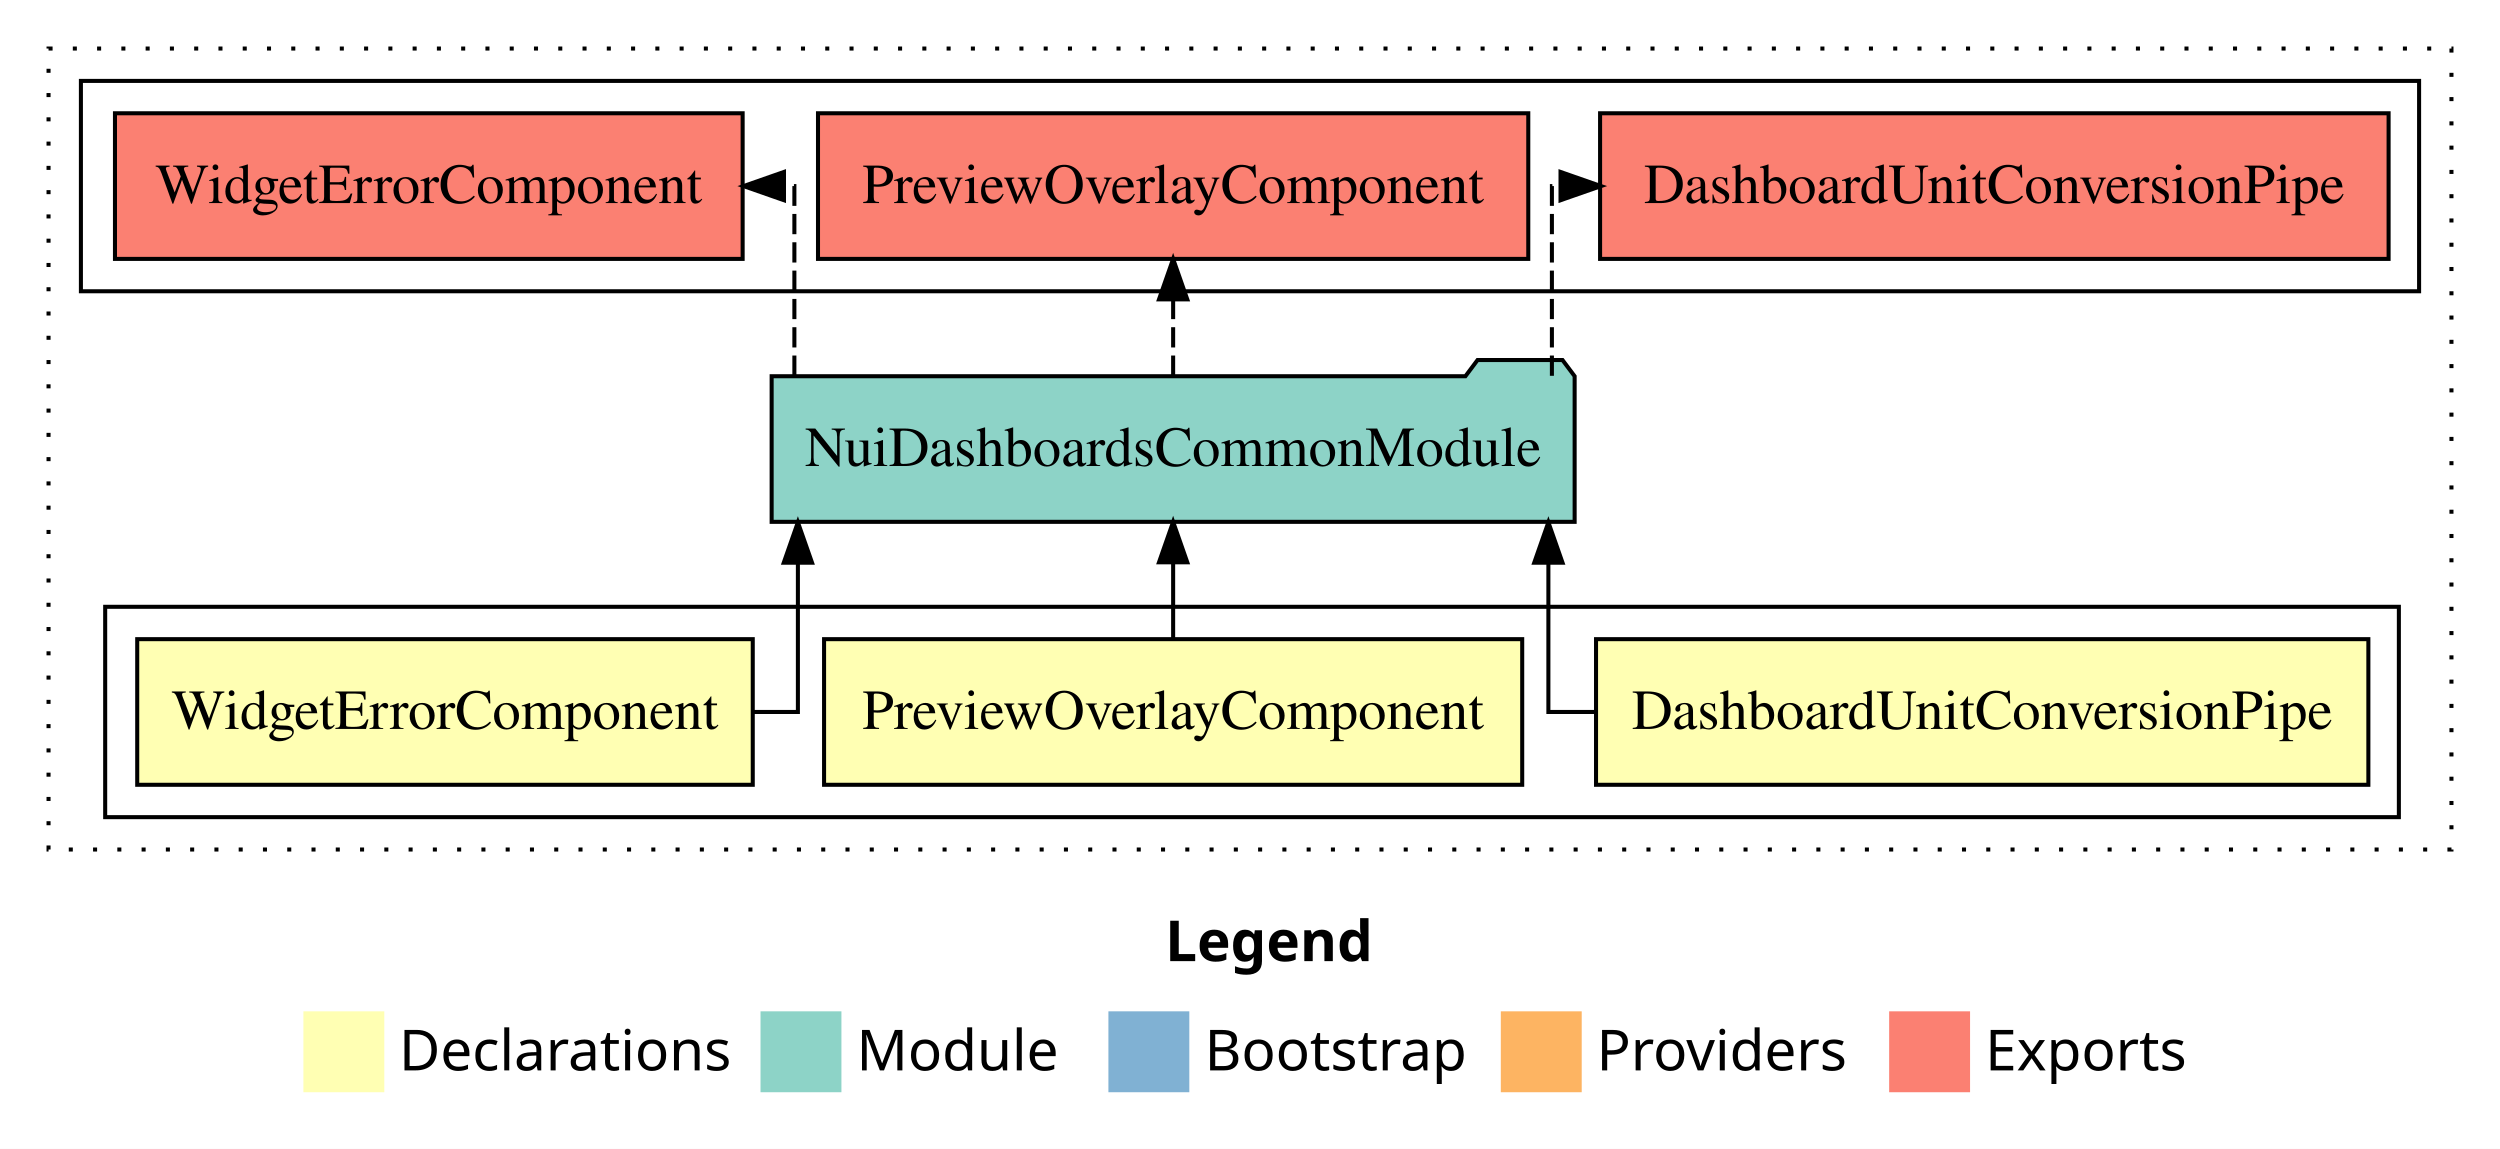
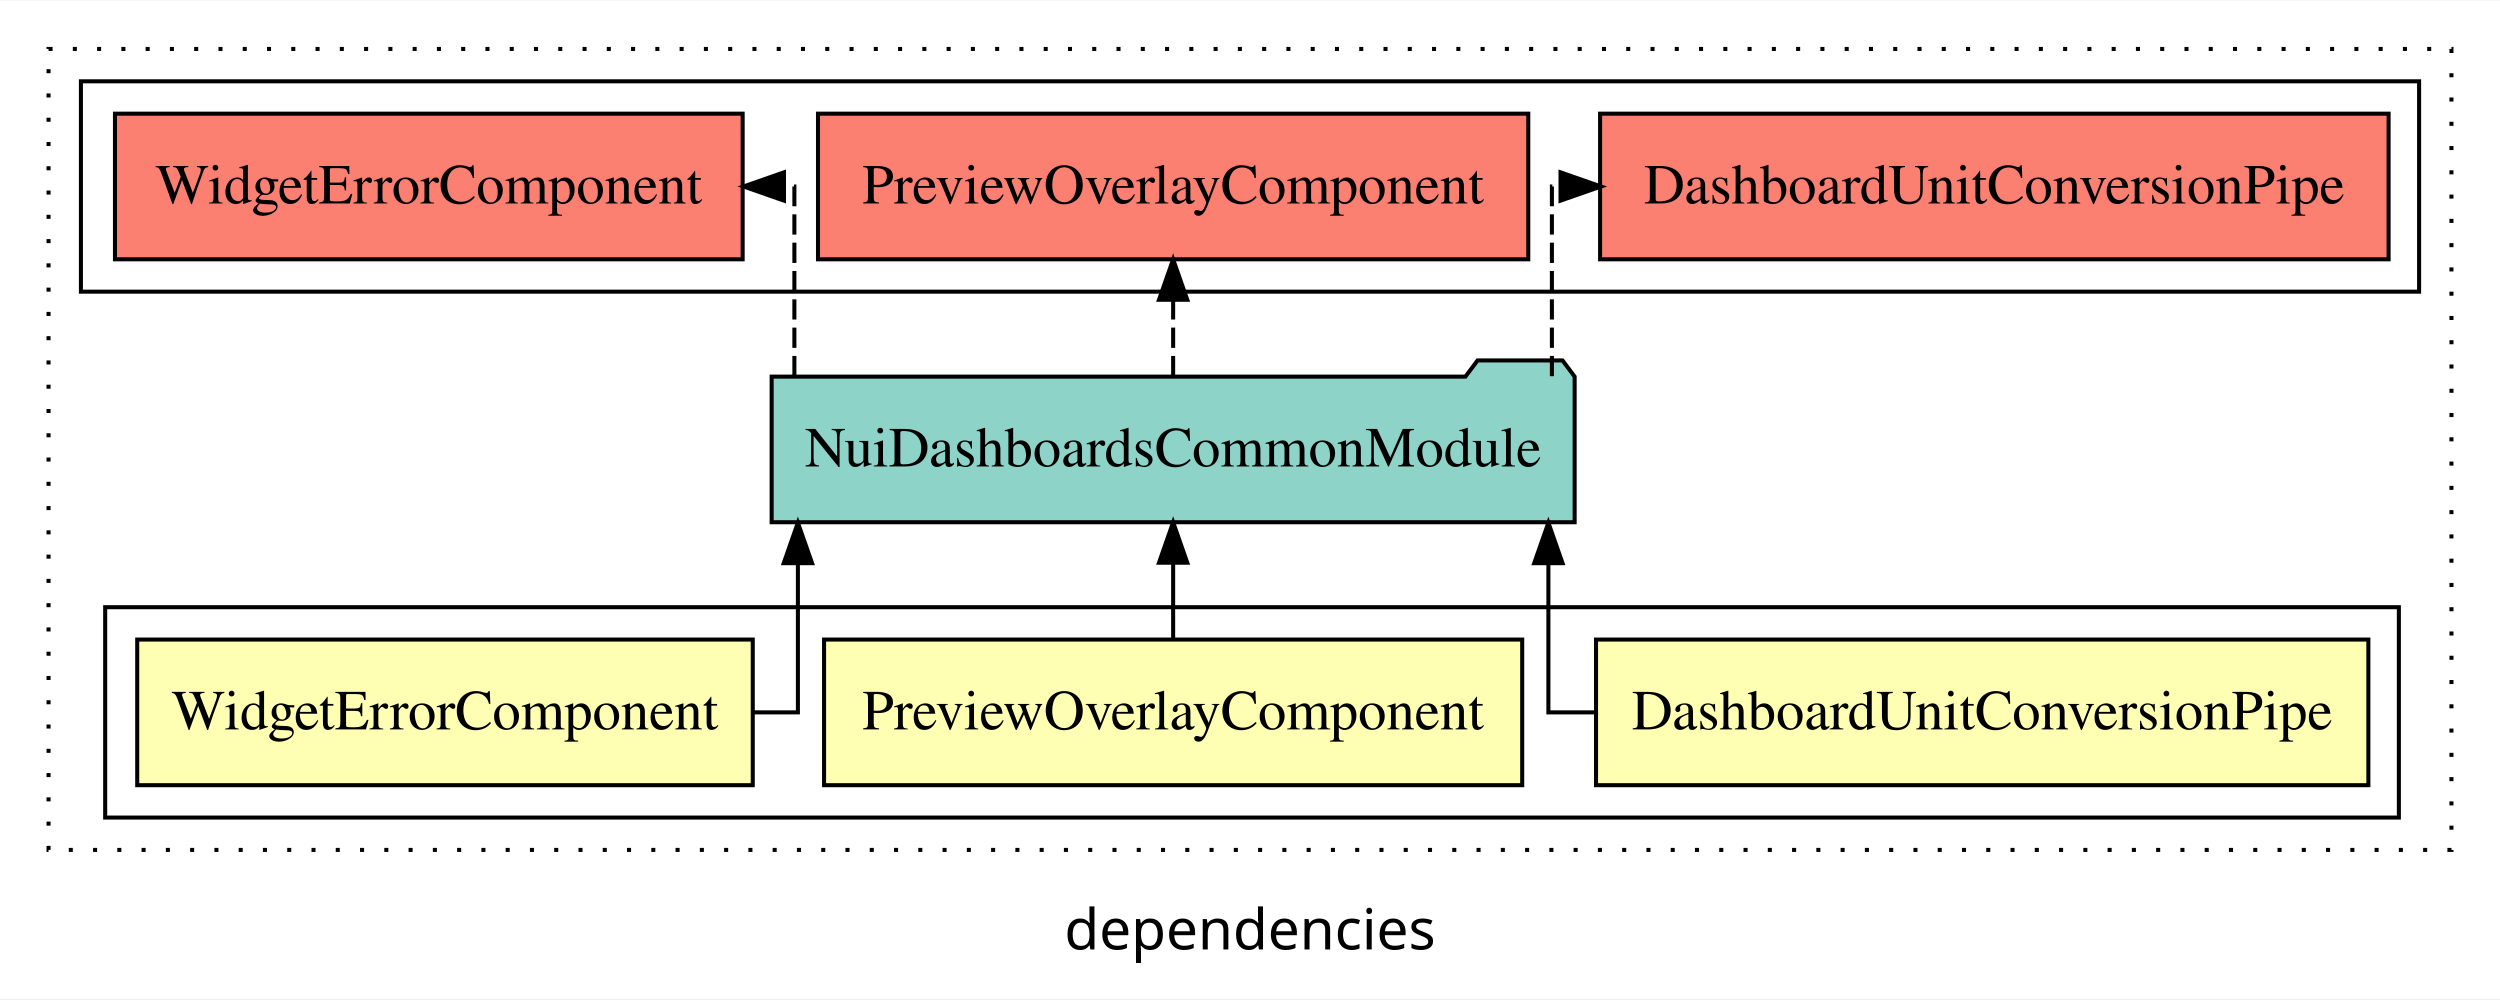
- <svg xmlns="http://www.w3.org/2000/svg" width="618pt" height="284pt" viewBox="0.00 0.00 618.00 284.00">
-   <g id="graph0" class="graph" transform="scale(1 1) rotate(0) translate(4 280)">
-     <polygon fill="white" stroke="transparent" points="-4,4 -4,-280 614,-280 614,4 -4,4" />
-     <text text-anchor="start" x="284.01" y="-42.4" font-family="sans-serif" font-weight="bold" font-size="14.00">Legend</text>
-     <polygon fill="#ffffb3" stroke="transparent" points="71,-10 71,-30 91,-30 91,-10 71,-10" />
-     <text text-anchor="start" x="94.63" y="-15.4" font-family="sans-serif" font-size="14.00">  Declarations</text>
-     <polygon fill="#8dd3c7" stroke="transparent" points="184,-10 184,-30 204,-30 204,-10 184,-10" />
-     <text text-anchor="start" x="207.73" y="-15.4" font-family="sans-serif" font-size="14.00">  Module</text>
-     <polygon fill="#80b1d3" stroke="transparent" points="270,-10 270,-30 290,-30 290,-10 270,-10" />
-     <text text-anchor="start" x="293.78" y="-15.4" font-family="sans-serif" font-size="14.00">  Bootstrap</text>
-     <polygon fill="#fdb462" stroke="transparent" points="367,-10 367,-30 387,-30 387,-10 367,-10" />
-     <text text-anchor="start" x="390.67" y="-15.4" font-family="sans-serif" font-size="14.00">  Providers</text>
-     <polygon fill="#fb8072" stroke="transparent" points="463,-10 463,-30 483,-30 483,-10 463,-10" />
-     <text text-anchor="start" x="486.73" y="-15.4" font-family="sans-serif" font-size="14.00">  Exports</text>
+ <svg xmlns="http://www.w3.org/2000/svg" width="618pt" height="247pt" viewBox="0.00 0.00 618.00 246.80">
+   <g id="graph0" class="graph" transform="scale(1 1) rotate(0) translate(4 242.8)">
+     <polygon fill="white" stroke="transparent" points="-4,4 -4,-242.8 614,-242.8 614,4 -4,4" />
+     <text text-anchor="middle" x="305" y="-8.2" font-family="sans-serif" font-size="14.00">dependencies</text>
    <g id="clust1" class="cluster">
-       <polygon fill="none" stroke="black" stroke-dasharray="1,5" points="8,-70 8,-268 602,-268 602,-70 8,-70" />
+       <polygon fill="none" stroke="black" stroke-dasharray="1,5" points="8,-32.8 8,-230.8 602,-230.8 602,-32.8 8,-32.8" />
+     </g>
+     <g id="clust2" class="cluster">
+       <polygon fill="none" stroke="black" points="22,-40.8 22,-92.8 589,-92.8 589,-40.8 22,-40.8" />
    </g>
    <g id="clust7" class="cluster">
-       <polygon fill="none" stroke="black" points="16,-208 16,-260 594,-260 594,-208 16,-208" />
-     </g>
-     <g id="clust2" class="cluster">
-       <polygon fill="none" stroke="black" points="22,-78 22,-130 589,-130 589,-78 22,-78" />
+       <polygon fill="none" stroke="black" points="16,-170.8 16,-222.8 594,-222.8 594,-170.8 16,-170.8" />
    </g>
    <g id="node1" class="node">
-       <polygon fill="#ffffb3" stroke="black" points="581.46,-122 390.54,-122 390.54,-86 581.46,-86 581.46,-122" />
-       <text text-anchor="middle" x="486" y="-99.8" font-family="Times,serif" font-size="14.00">DashboardUnitConversionPipe</text>
+       <polygon fill="#ffffb3" stroke="black" points="581.46,-84.8 390.54,-84.8 390.54,-48.8 581.46,-48.8 581.46,-84.8" />
+       <text text-anchor="middle" x="486" y="-62.6" font-family="Times,serif" font-size="14.00">DashboardUnitConversionPipe</text>
    </g>
    <g id="node4" class="node">
-       <polygon fill="#8dd3c7" stroke="black" points="385.25,-187 382.25,-191 361.25,-191 358.25,-187 186.75,-187 186.75,-151 385.25,-151 385.25,-187" />
-       <text text-anchor="middle" x="286" y="-164.8" font-family="Times,serif" font-size="14.00">NuiDashboardsCommonModule</text>
+       <polygon fill="#8dd3c7" stroke="black" points="385.25,-149.8 382.25,-153.8 361.25,-153.8 358.25,-149.8 186.75,-149.8 186.75,-113.8 385.25,-113.8 385.25,-149.8" />
+       <text text-anchor="middle" x="286" y="-127.6" font-family="Times,serif" font-size="14.00">NuiDashboardsCommonModule</text>
    </g>
    <g id="edge1" class="edge">
-       <path fill="none" stroke="black" d="M390.24,-104C383.18,-104 378.76,-104 378.76,-104 378.76,-104 378.76,-140.89 378.76,-140.89" />
-       <polygon fill="black" stroke="black" points="375.26,-140.89 378.76,-150.89 382.26,-140.89 375.26,-140.89" />
+       <path fill="none" stroke="black" d="M390.24,-66.8C383.18,-66.8 378.76,-66.8 378.76,-66.8 378.76,-66.8 378.76,-103.69 378.76,-103.69" />
+       <polygon fill="black" stroke="black" points="375.26,-103.69 378.76,-113.69 382.26,-103.69 375.26,-103.69" />
    </g>
    <g id="node2" class="node">
-       <polygon fill="#ffffb3" stroke="black" points="372.29,-122 199.71,-122 199.71,-86 372.29,-86 372.29,-122" />
-       <text text-anchor="middle" x="286" y="-99.8" font-family="Times,serif" font-size="14.00">PreviewOverlayComponent</text>
+       <polygon fill="#ffffb3" stroke="black" points="372.29,-84.8 199.71,-84.8 199.71,-48.8 372.29,-48.8 372.29,-84.8" />
+       <text text-anchor="middle" x="286" y="-62.6" font-family="Times,serif" font-size="14.00">PreviewOverlayComponent</text>
    </g>
    <g id="edge2" class="edge">
-       <path fill="none" stroke="black" d="M286,-122.11C286,-122.11 286,-140.99 286,-140.99" />
-       <polygon fill="black" stroke="black" points="282.5,-140.99 286,-150.99 289.5,-140.99 282.5,-140.99" />
+       <path fill="none" stroke="black" d="M286,-84.91C286,-84.91 286,-103.79 286,-103.79" />
+       <polygon fill="black" stroke="black" points="282.5,-103.79 286,-113.79 289.5,-103.79 282.5,-103.79" />
    </g>
    <g id="node3" class="node">
-       <polygon fill="#ffffb3" stroke="black" points="182.08,-122 29.92,-122 29.92,-86 182.08,-86 182.08,-122" />
-       <text text-anchor="middle" x="106" y="-99.8" font-family="Times,serif" font-size="14.00">WidgetErrorComponent</text>
+       <polygon fill="#ffffb3" stroke="black" points="182.08,-84.8 29.92,-84.8 29.92,-48.8 182.08,-48.8 182.08,-84.8" />
+       <text text-anchor="middle" x="106" y="-62.6" font-family="Times,serif" font-size="14.00">WidgetErrorComponent</text>
    </g>
    <g id="edge3" class="edge">
-       <path fill="none" stroke="black" d="M182.19,-104C188.92,-104 193.24,-104 193.24,-104 193.24,-104 193.24,-140.89 193.24,-140.89" />
-       <polygon fill="black" stroke="black" points="189.74,-140.89 193.24,-150.89 196.74,-140.89 189.74,-140.89" />
+       <path fill="none" stroke="black" d="M182.19,-66.8C188.92,-66.8 193.24,-66.8 193.24,-66.8 193.24,-66.8 193.24,-103.69 193.24,-103.69" />
+       <polygon fill="black" stroke="black" points="189.74,-103.69 193.24,-113.69 196.74,-103.69 189.74,-103.69" />
    </g>
    <g id="node5" class="node">
-       <polygon fill="#fb8072" stroke="black" points="586.46,-252 391.54,-252 391.54,-216 586.46,-216 586.46,-252" />
-       <text text-anchor="middle" x="489" y="-229.8" font-family="Times,serif" font-size="14.00">DashboardUnitConversionPipe </text>
+       <polygon fill="#fb8072" stroke="black" points="586.46,-214.8 391.54,-214.8 391.54,-178.8 586.46,-178.8 586.46,-214.8" />
+       <text text-anchor="middle" x="489" y="-192.6" font-family="Times,serif" font-size="14.00">DashboardUnitConversionPipe </text>
    </g>
    <g id="edge4" class="edge">
-       <path fill="none" stroke="black" stroke-dasharray="5,2" d="M379.63,-187.11C379.63,-206.34 379.63,-234 379.63,-234 379.63,-234 381.76,-234 381.76,-234" />
-       <polygon fill="black" stroke="black" points="381.76,-237.5 391.76,-234 381.76,-230.5 381.76,-237.5" />
+       <path fill="none" stroke="black" stroke-dasharray="5,2" d="M379.63,-149.91C379.63,-169.14 379.63,-196.8 379.63,-196.8 379.63,-196.8 381.76,-196.8 381.76,-196.8" />
+       <polygon fill="black" stroke="black" points="381.76,-200.3 391.76,-196.8 381.76,-193.3 381.76,-200.3" />
    </g>
    <g id="node6" class="node">
-       <polygon fill="#fb8072" stroke="black" points="373.79,-252 198.21,-252 198.21,-216 373.79,-216 373.79,-252" />
-       <text text-anchor="middle" x="286" y="-229.8" font-family="Times,serif" font-size="14.00">PreviewOverlayComponent </text>
+       <polygon fill="#fb8072" stroke="black" points="373.79,-214.8 198.21,-214.8 198.21,-178.8 373.79,-178.8 373.79,-214.8" />
+       <text text-anchor="middle" x="286" y="-192.6" font-family="Times,serif" font-size="14.00">PreviewOverlayComponent </text>
    </g>
    <g id="edge5" class="edge">
-       <path fill="none" stroke="black" stroke-dasharray="5,2" d="M286,-187.11C286,-187.11 286,-205.99 286,-205.99" />
-       <polygon fill="black" stroke="black" points="282.5,-205.99 286,-215.99 289.5,-205.99 282.5,-205.99" />
+       <path fill="none" stroke="black" stroke-dasharray="5,2" d="M286,-149.91C286,-149.91 286,-168.79 286,-168.79" />
+       <polygon fill="black" stroke="black" points="282.5,-168.79 286,-178.79 289.5,-168.79 282.5,-168.79" />
    </g>
    <g id="node7" class="node">
-       <polygon fill="#fb8072" stroke="black" points="179.58,-252 24.42,-252 24.42,-216 179.58,-216 179.58,-252" />
-       <text text-anchor="middle" x="102" y="-229.8" font-family="Times,serif" font-size="14.00">WidgetErrorComponent </text>
+       <polygon fill="#fb8072" stroke="black" points="179.58,-214.8 24.42,-214.8 24.42,-178.8 179.58,-178.8 179.58,-214.8" />
+       <text text-anchor="middle" x="102" y="-192.6" font-family="Times,serif" font-size="14.00">WidgetErrorComponent </text>
    </g>
    <g id="edge6" class="edge">
-       <path fill="none" stroke="black" stroke-dasharray="5,2" d="M192.37,-187.11C192.37,-206.34 192.37,-234 192.37,-234 192.37,-234 189.8,-234 189.8,-234" />
-       <polygon fill="black" stroke="black" points="189.8,-230.5 179.8,-234 189.8,-237.5 189.8,-230.5" />
+       <path fill="none" stroke="black" stroke-dasharray="5,2" d="M192.37,-149.91C192.37,-169.14 192.37,-196.8 192.37,-196.8 192.37,-196.8 189.8,-196.8 189.8,-196.8" />
+       <polygon fill="black" stroke="black" points="189.8,-193.3 179.8,-196.8 189.8,-200.3 189.8,-193.3" />
    </g>
  </g>
</svg>
